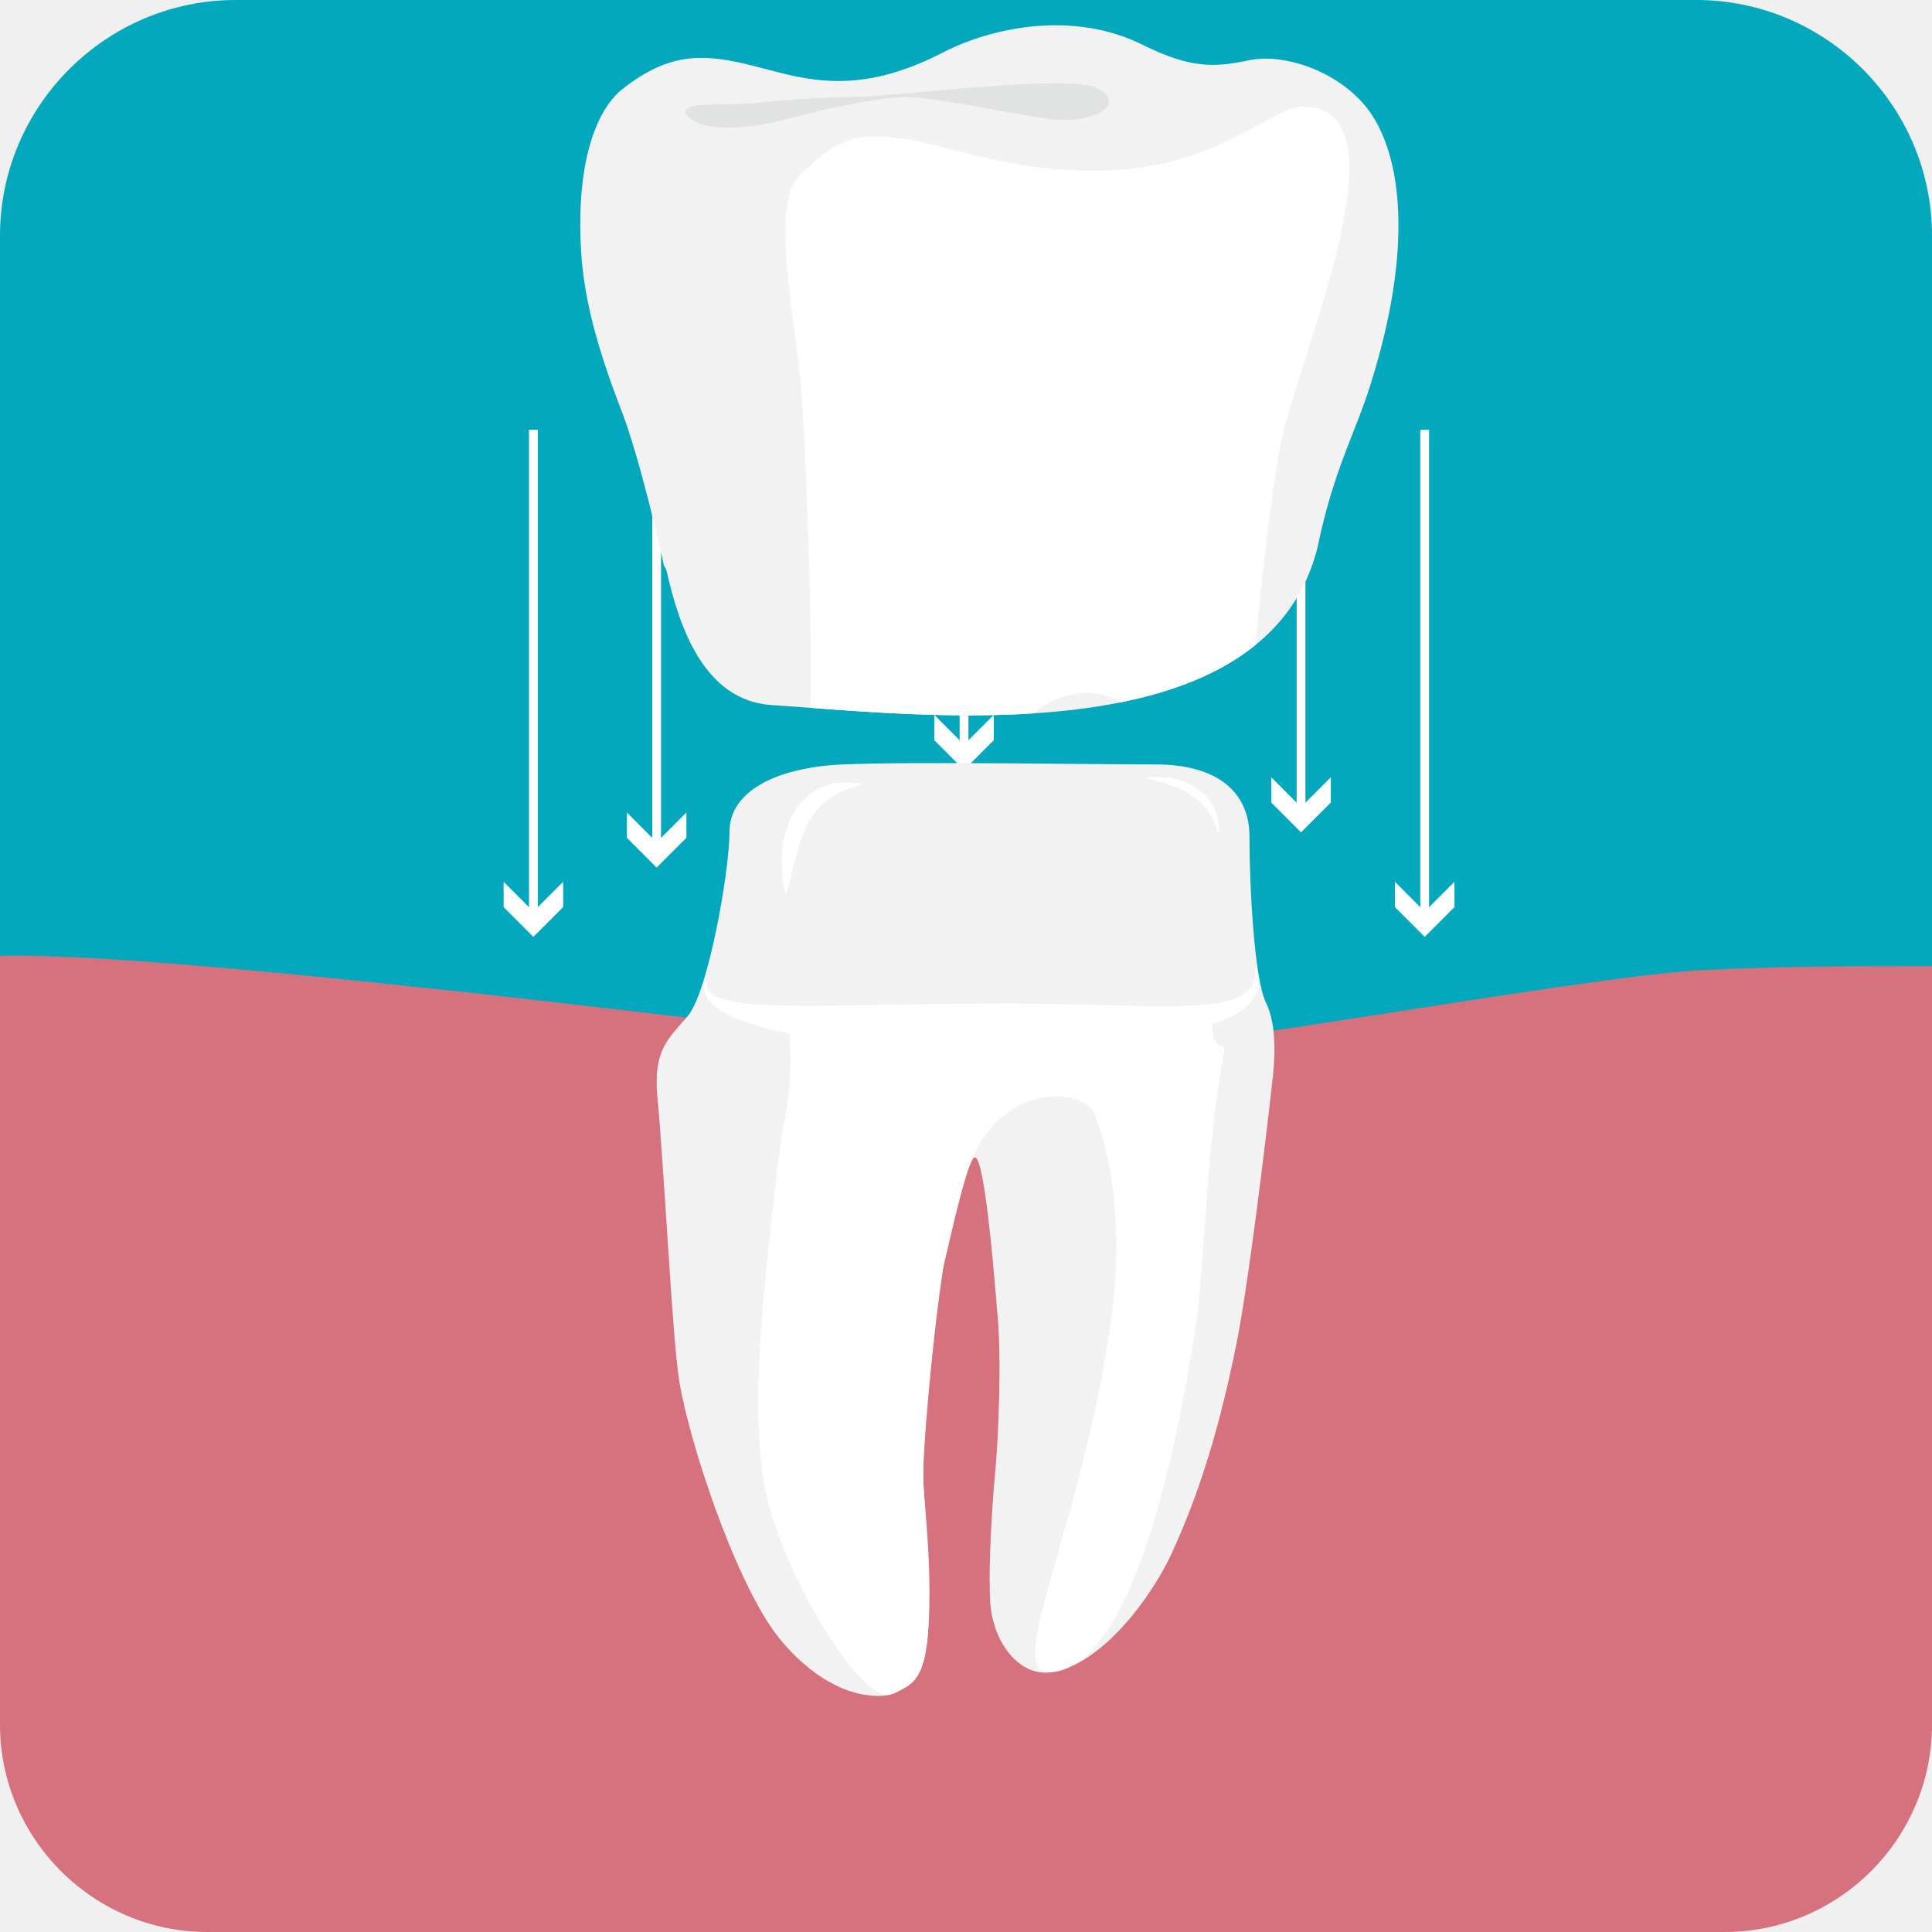
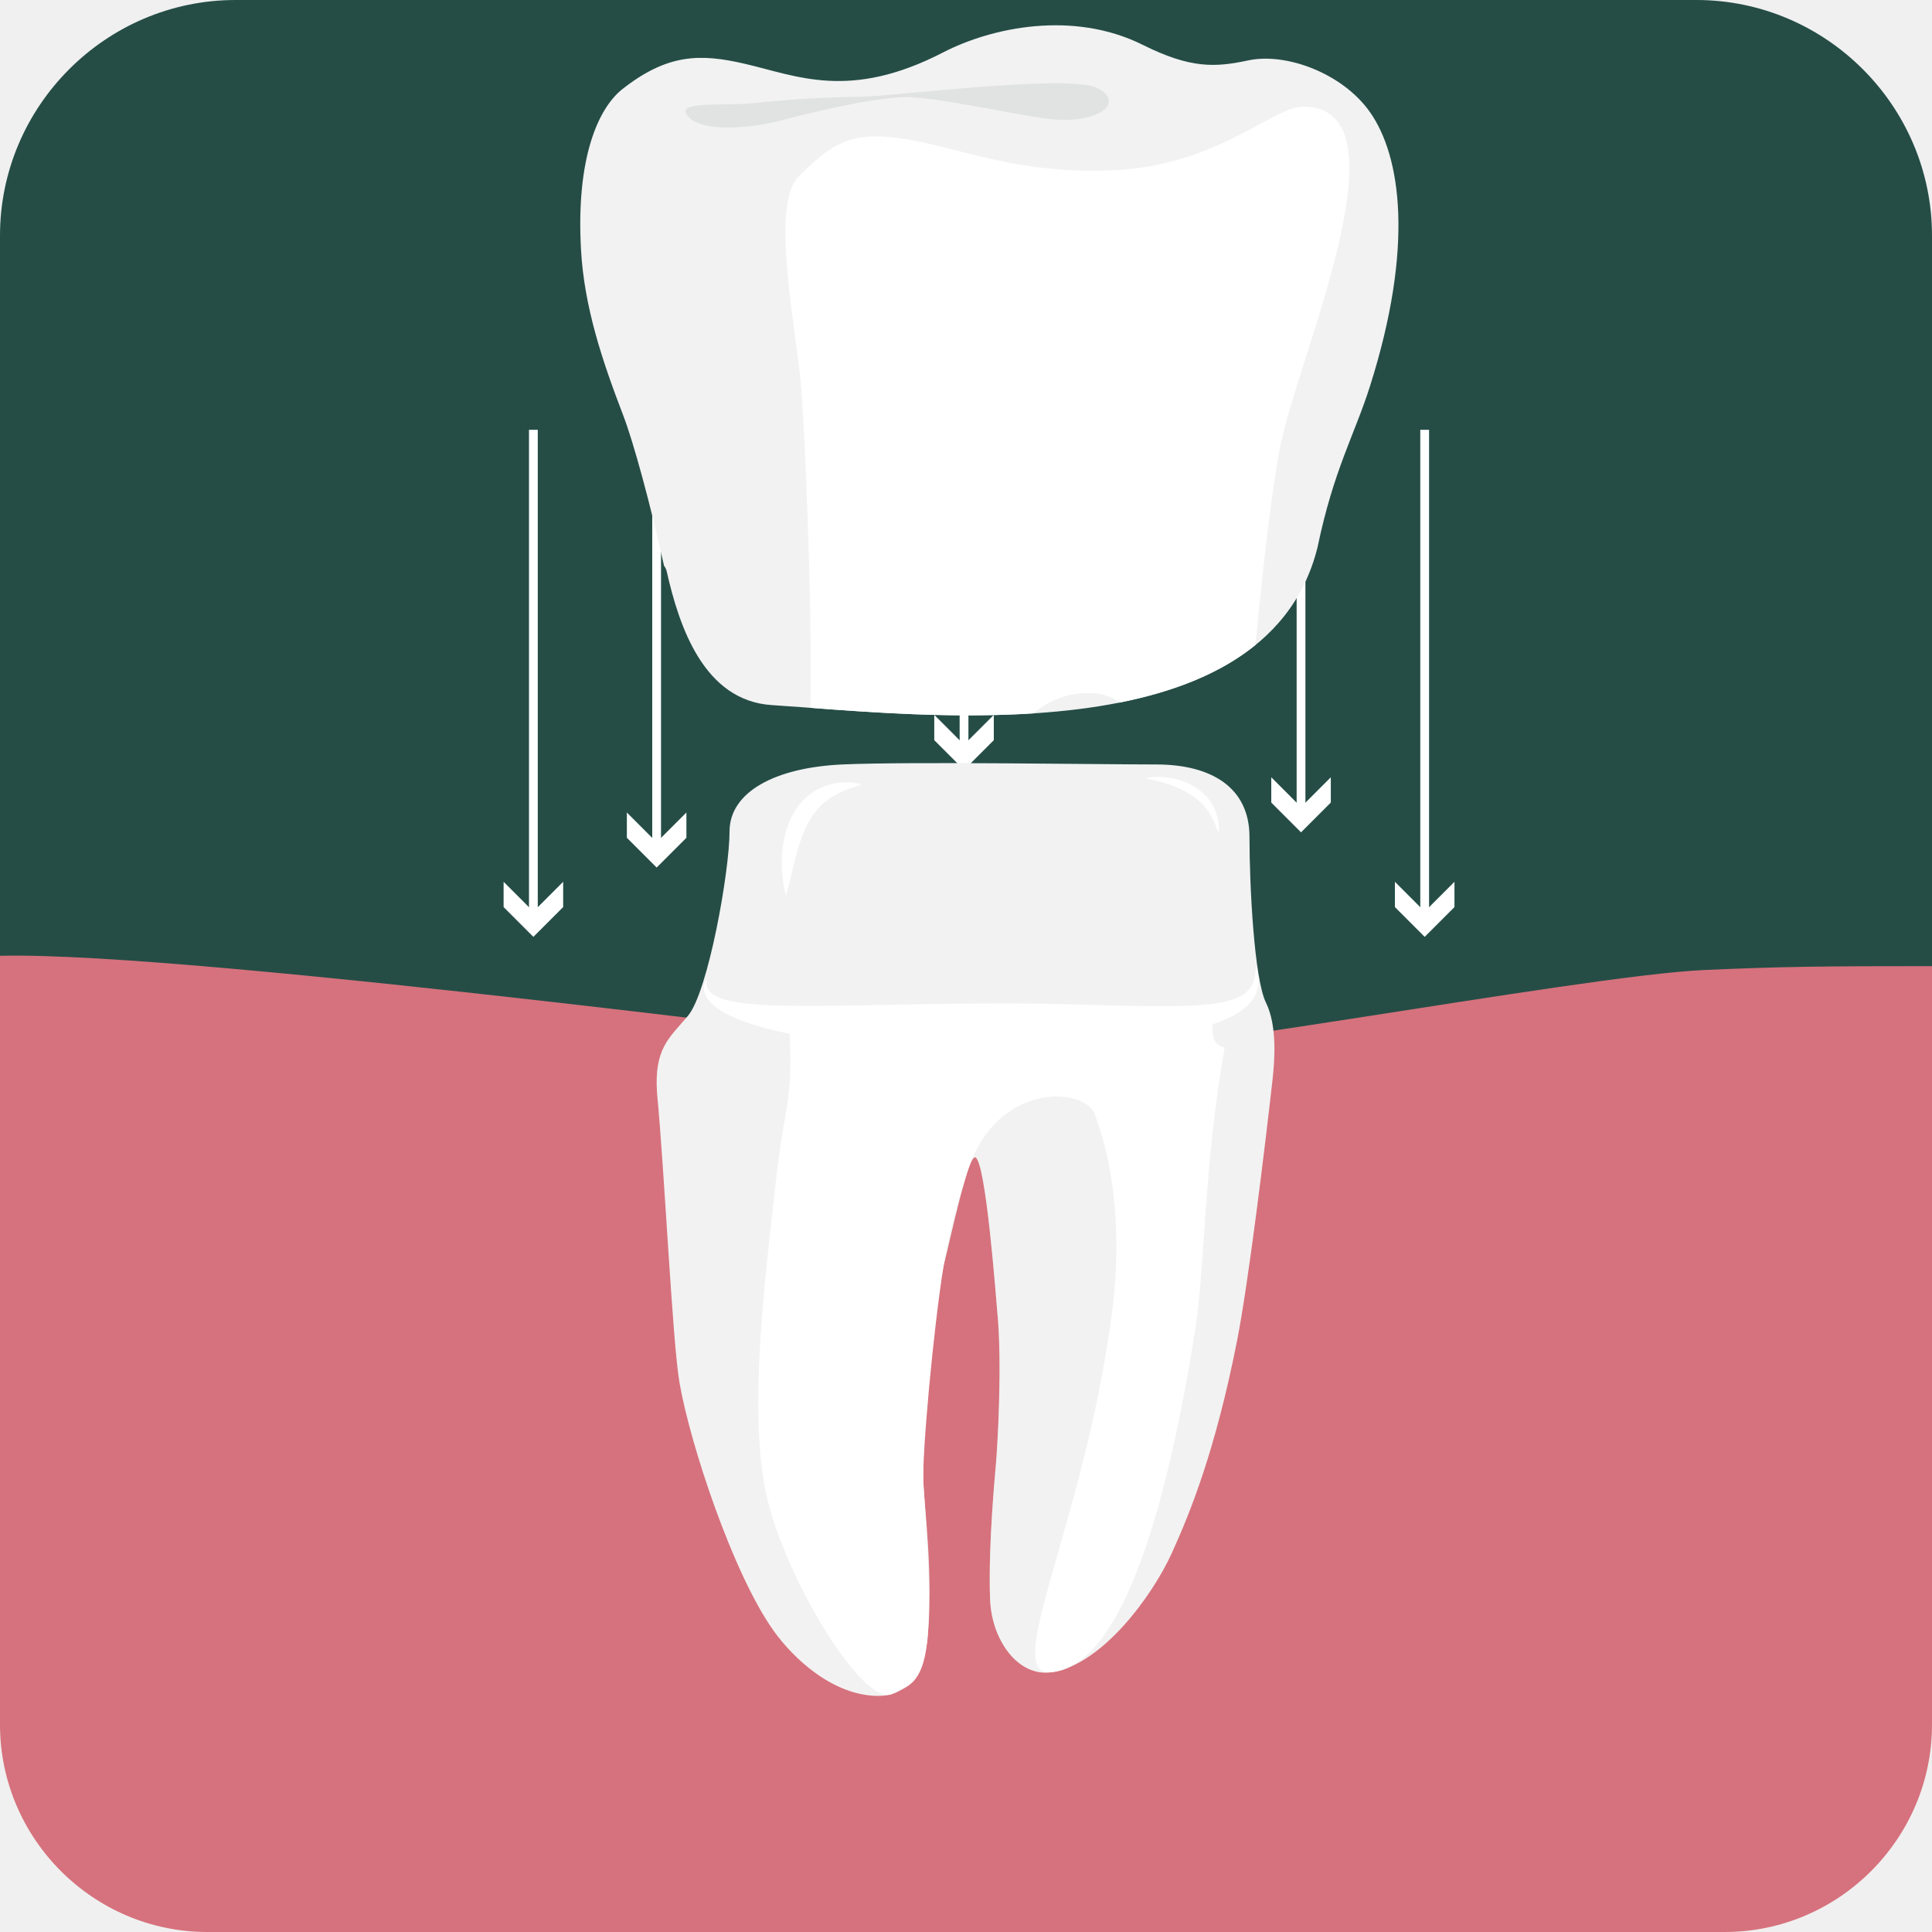
- <svg xmlns="http://www.w3.org/2000/svg" version="1.1" x="0px" y="0px" width="220px" height="220px" viewBox="0 0 220 220" enable-background="new 0 0 220 220" xml:space="preserve">
+ <svg xmlns="http://www.w3.org/2000/svg" version="1.1" id="Layer_1" x="0px" y="0px" width="220px" height="220px" viewBox="0 0 220 220" enable-background="new 0 0 220 220" xml:space="preserve">
  <g id="Background">
</g>
-   <g id="Layer_1">
+   <g>
+     <path fill="#254D46" d="M220,193.171C220,207.927,207.928,220,193.171,220H26.829C12.073,220,0,207.927,0,193.171V26.829   C0,12.073,12.073,0,26.829,0h166.342C207.928,0,220,12.073,220,26.829V193.171z" />
+   </g>
+   <g>
+     <line fill="none" x1="162.23" y1="48.943" x2="162.23" y2="106.682" />
    <g>
-       <path fill-rule="evenodd" clip-rule="evenodd" fill="#04A8BD" d="M220,193.171C220,207.927,207.927,220,193.171,220H26.829    C12.073,220,0,207.927,0,193.171V26.829C0,12.073,12.073,0,26.829,0h166.342C207.927,0,220,12.073,220,26.829V193.171z" />
+       <line fill="none" stroke="#FFFFFF" stroke-miterlimit="10" x1="162.23" y1="48.943" x2="162.23" y2="104.396" />
+       <g>
+         <polygon fill="#FFFFFF" points="158.841,100.412 162.23,103.805 165.622,100.412 165.622,103.291 162.23,106.682      158.841,103.291    " />
+       </g>
+     </g>
+   </g>
+   <g>
+     <line fill="none" x1="60.737" y1="48.943" x2="60.737" y2="106.682" />
+     <g>
+       <line fill="none" stroke="#FFFFFF" stroke-miterlimit="10" x1="60.737" y1="48.943" x2="60.737" y2="104.396" />
+       <g>
+         <polygon fill="#FFFFFF" points="57.347,100.412 60.737,103.805 64.128,100.412 64.128,103.291 60.737,106.682 57.347,103.291         " />
+       </g>
+     </g>
+   </g>
+   <g>
+     <line fill="none" x1="74.772" y1="41.051" x2="74.772" y2="98.789" />
+     <g>
+       <line fill="none" stroke="#FFFFFF" stroke-miterlimit="10" x1="74.772" y1="41.051" x2="74.772" y2="96.503" />
+       <g>
+         <polygon fill="#FFFFFF" points="71.382,92.52 74.772,95.912 78.163,92.52 78.163,95.398 74.772,98.789 71.382,95.398    " />
+       </g>
+     </g>
+   </g>
+   <g>
+     <line fill="none" x1="109.776" y1="29.936" x2="109.776" y2="87.674" />
+     <g>
+       <line fill="none" stroke="#FFFFFF" stroke-miterlimit="10" x1="109.776" y1="29.936" x2="109.776" y2="85.388" />
+       <g>
+         <polygon fill="#FFFFFF" points="106.386,81.404 109.776,84.797 113.167,81.404 113.167,84.283 109.776,87.674 106.386,84.283         " />
+       </g>
+     </g>
+   </g>
+   <g>
+     <line fill="none" x1="148.15" y1="37.041" x2="148.15" y2="94.779" />
+     <g>
+       <line fill="none" stroke="#FFFFFF" stroke-miterlimit="10" x1="148.15" y1="37.041" x2="148.15" y2="92.493" />
+       <g>
+         <polygon fill="#FFFFFF" points="144.762,88.51 148.15,91.902 151.542,88.51 151.542,91.389 148.15,94.779 144.762,91.389    " />
+       </g>
+     </g>
+   </g>
+   <path fill="#D6727D" d="M194.205,110.449c-14.577,0.635-67.066,10.885-78.146,9.977C109,119.844,22.344,108.254,0,108.84v87.551  C0,209.375,10.625,220,23.61,220h172.781C209.377,220,220,209.375,220,196.391v-86.376  C207.145,110.014,202.818,110.074,194.205,110.449z" />
+   <g>
+     <g>
+       <g>
+         <path fill="#F2F2F2" d="M70.96,47.279c1.173,3.062,3.063,9.967,4.655,17.145c0.147,0.201,0.252,0.406,0.302,0.627     c1.415,6.287,4.23,14.754,11.993,15.24c16.188,1.018,56.094,6.211,62.119-17.965c0,0,0,0,0-0.002     c1.854-8.898,4.199-12.75,5.982-18.375c5.01-15.805,3.557-26.15-0.035-31.217c-3.125-4.404-9.537-6.775-13.842-5.854     c-3.797,0.812-6.572,0.938-12.027-1.779c-7.912-3.938-17.176-1.992-22.711,0.869C96.727,11.48,90.743,8.631,84.755,7.25     c-4.966-1.143-8.745-1.186-13.987,2.98c-2.637,2.182-5.175,7.697-4.613,18.113C66.512,35,68.619,41.174,70.96,47.279z" />
+       </g>
+     </g>
+     <path fill="#D1D2D3" fill-opacity="0.5" d="M78.255,13.148c1.608,2.088,7.604,1.395,10.812,0.539s9.898-2.457,13.597-2.625   c3.699-0.168,14.125,2.326,17.623,2.559c5.066,0.344,7.837-2.059,4.576-3.627c-3.262-1.57-23.125,0.967-26.712,1.018   c-3.587,0.051-7.836,0.234-12.343,0.734C82.547,12.107,76.932,11.432,78.255,13.148z" />
+     <g>
+       <path fill="#FFFFFF" d="M92.29,80.604c6.936,0.52,16.237,1.219,25.384,0.629c3.582-3.004,8.078-2.732,9.801-1.229    c5.93-1.176,11.354-3.207,15.479-6.551c0.898-9.156,1.882-17.889,2.855-22.742c2.074-10.334,14.949-38.754,2.457-38.566    c-3.312,0.053-9.853,6.854-21.879,7.258c-12.027,0.404-18.131-3.174-25.193-3.805c-4.854-0.436-7.008,1.256-10.285,4.543    c-3.277,3.285-0.125,17.818,0.348,24.291C91.63,49.586,92.498,67.783,92.29,80.604z" />
+     </g>
+   </g>
+   <g>
+     <g>
+       <polygon fill="#D1D2D3" fill-opacity="0.5" points="109.776,134.699 109.776,134.701 109.776,134.697   " />
+       <path fill="#D1D2D3" fill-opacity="0.5" d="M111.038,131.785c1.221,0.211,2.396,16.285,2.515,17.477    c0.613,6.16-0.002,15.818-0.131,17.254c-0.773,8.474-0.773,13.15-0.681,15.594c0.057,1.421,0.368,2.777,0.875,3.974    c4.351-1.937,6.903-8.322,7.897-11.701c1.156-3.934,4.627-19.666,5.32-23.834c0.693-4.162,0.693-17.353-1.389-22.211    c-2.084-4.858-5.782-4.164-9.254-3.008c-2.743,0.914-4.039,3.274-5.348,6.565C110.914,131.816,110.979,131.775,111.038,131.785z" />
+     </g>
+     <path fill="#F2F2F2" d="M144.895,123.037c0.229-2.059,0.597-6.154-0.738-8.863c-1.334-2.711-1.877-13.242-1.877-18.881   s-4.369-8.242-10.617-8.242c-6.247,0-28.111-0.348-35.746,0c-7.637,0.346-12.843,3.123-12.843,7.635   c0,4.514-2.43,18.283-4.754,21.014c-2.152,2.528-3.843,3.721-3.503,8.771c0.853,8.805,1.751,28.361,2.562,32.998   c1.217,7.021,6.075,21.684,10.675,28.172c2.222,3.135,6.767,7.478,11.984,7.476c2.506,0,4.588-1.468,5.542-6.152   c0.78-7.375-0.382-15.862-0.43-18.086c-0.148-6.851,1.174-20.305,2.308-24.782c0.854-3.375,2.757-12.449,3.582-12.31   c1.221,0.211,2.396,16.285,2.516,17.478c0.612,6.159-0.002,15.817-0.132,17.254c-0.772,8.473-0.772,13.149-0.681,15.594   c0.183,4.766,3.249,8.844,6.961,8.312c5.852-0.84,11.588-8.838,13.732-13.571c2.086-4.604,4.939-11.58,7.424-24.15   C142.165,146.094,144.04,130.646,144.895,123.037L144.895,123.037z" />
+     <path fill="#FFFFFF" d="M134.207,115.02c-6.479,0.854-30.426-0.348-38.061,0c-2.868,0.131-2.146,1.188-6.247,1.652   c0.403,9.436-0.454,8.049-1.556,17.912c-1.242,11.107-3.157,26.146-1.074,35.633c2.083,9.487,11.106,24.295,14.343,22.668   c1.678-0.838,3.424-1.031,3.966-5.922c0.505-4.562-0.128-13.701-0.43-18.086c-0.198-2.875,1.131-17.541,2.308-24.783   c0.743-4.568,1.82-7.668,2.558-10.197c3.171-10.881,13.483-10.108,14.63-7.055c2.816,7.506,2.879,16.045,1.924,23.078   c-3.264,24.051-12.625,40.979-6.865,40.502c8.417-0.703,13.467-20.467,16.389-38.945c1.158-7.322,0.947-18.516,3.358-32.213   C136.404,118.641,140.4,114.203,134.207,115.02z" />
+     <g>
+       <path fill="#FFFFFF" d="M80.484,111.457c0.014-0.007-0.079,0.289-0.01,0.748c0.064,0.477,0.484,0.984,1.254,1.326    c1.559,0.686,4.184,0.896,7.303,0.976c3.133,0.077,6.818,0.009,10.779-0.062c3.961-0.074,8.199-0.154,12.454-0.176    c2.127-0.017,4.258,0.002,6.358,0.026c2.094,0.05,4.151,0.099,6.146,0.146c3.969,0.098,7.66,0.214,10.756,0.076    c1.541-0.082,2.947-0.189,4.105-0.49c1.148-0.301,2.078-0.723,2.584-1.361c0.525-0.619,0.686-1.348,0.74-1.83    c0.059-0.491,0.051-0.768,0.05-0.768c0,0,0.021,0.064,0.063,0.188c0.037,0.126,0.113,0.311,0.158,0.566    c0.086,0.49,0.246,1.328-0.205,2.328c-0.426,1.005-1.461,1.945-2.728,2.57c-1.269,0.648-2.75,1.152-4.371,1.534    c-3.246,0.771-7.028,1.198-11.055,1.492c-2.019,0.151-4.093,0.233-6.188,0.334c-2.099,0.075-4.234,0.147-6.375,0.169    c-2.14,0.027-4.284,0.025-6.398-0.027c-2.113-0.045-4.197-0.146-6.216-0.281c-4.036-0.281-7.815-0.769-11.034-1.493    c-1.609-0.365-3.076-0.796-4.353-1.3c-1.278-0.486-2.371-1.071-3.153-1.775c-0.389-0.348-0.697-0.738-0.853-1.139    c-0.163-0.396-0.167-0.768-0.12-1.034C80.299,111.657,80.502,111.469,80.484,111.457z" />
    </g>
    <g>
-       <line fill-rule="evenodd" clip-rule="evenodd" fill="#F2F2F2" x1="162.231" y1="48.943" x2="162.231" y2="106.682" />
-       <g>
-         <line fill="none" stroke="#FFFFFF" stroke-miterlimit="10" x1="162.231" y1="48.943" x2="162.231" y2="104.396" />
-         <g>
-           <polygon fill="#FFFFFF" points="158.841,100.412 162.231,103.805 165.622,100.412 165.622,103.291 162.231,106.682       158.841,103.291     " />
-         </g>
-       </g>
+       <path fill="#FFFFFF" d="M89.481,101.975c0,0-0.313-1.092-0.426-2.769c-0.022-0.42-0.05-0.878-0.028-1.362    c0.021-0.486,0.029-1.004,0.126-1.536c0.065-0.532,0.188-1.088,0.333-1.644c0.182-0.554,0.369-1.115,0.656-1.652    c0.249-0.545,0.621-1.051,0.992-1.522c0.203-0.227,0.413-0.445,0.625-0.653c0.216-0.205,0.47-0.366,0.697-0.543    c0.438-0.384,0.993-0.549,1.449-0.785c0.492-0.162,0.968-0.279,1.398-0.358c0.439-0.044,0.841-0.06,1.189-0.07    c0.348-0.01,0.654,0.063,0.9,0.089c0.492,0.074,0.764,0.137,0.764,0.137s-0.272,0.107-0.73,0.26    c-0.227,0.082-0.506,0.149-0.809,0.27c-0.3,0.134-0.63,0.281-0.988,0.416c-0.328,0.185-0.685,0.385-1.061,0.596    c-0.322,0.281-0.711,0.484-1.012,0.821c-0.155,0.161-0.332,0.3-0.475,0.479c-0.136,0.188-0.277,0.369-0.427,0.546    c-0.151,0.175-0.247,0.402-0.384,0.594c-0.139,0.193-0.25,0.408-0.35,0.632c-0.24,0.422-0.401,0.896-0.596,1.348    c-0.144,0.476-0.346,0.929-0.455,1.404c-0.279,0.931-0.475,1.844-0.678,2.631c-0.18,0.792-0.355,1.462-0.486,1.934    C89.576,101.705,89.481,101.975,89.481,101.975z" />
    </g>
    <g>
-       <line fill-rule="evenodd" clip-rule="evenodd" fill="#F2F2F2" x1="60.737" y1="48.943" x2="60.737" y2="106.682" />
-       <g>
-         <line fill="none" stroke="#FFFFFF" stroke-miterlimit="10" x1="60.737" y1="48.943" x2="60.737" y2="104.396" />
-         <g>
-           <polygon fill="#FFFFFF" points="57.347,100.412 60.737,103.805 64.128,100.412 64.128,103.291 60.737,106.682 57.347,103.291           " />
-         </g>
-       </g>
-     </g>
-     <g>
-       <line fill-rule="evenodd" clip-rule="evenodd" fill="#F2F2F2" x1="74.772" y1="41.051" x2="74.772" y2="98.789" />
-       <g>
-         <line fill="none" stroke="#FFFFFF" stroke-miterlimit="10" x1="74.772" y1="41.051" x2="74.772" y2="96.503" />
-         <g>
-           <polygon fill="#FFFFFF" points="71.382,92.52 74.772,95.912 78.163,92.52 78.163,95.398 74.772,98.789 71.382,95.398     " />
-         </g>
-       </g>
-     </g>
-     <g>
-       <line fill-rule="evenodd" clip-rule="evenodd" fill="#F2F2F2" x1="109.776" y1="29.936" x2="109.776" y2="87.674" />
-       <g>
-         <line fill="none" stroke="#FFFFFF" stroke-miterlimit="10" x1="109.776" y1="29.936" x2="109.776" y2="85.388" />
-         <g>
-           <polygon fill="#FFFFFF" points="106.386,81.404 109.776,84.797 113.167,81.404 113.167,84.283 109.776,87.674 106.386,84.283           " />
-         </g>
-       </g>
-     </g>
-     <g>
-       <line fill-rule="evenodd" clip-rule="evenodd" fill="#F2F2F2" x1="148.151" y1="37.041" x2="148.151" y2="94.779" />
-       <g>
-         <line fill="none" stroke="#FFFFFF" stroke-miterlimit="10" x1="148.151" y1="37.041" x2="148.151" y2="92.493" />
-         <g>
-           <polygon fill="#FFFFFF" points="144.761,88.51 148.151,91.902 151.542,88.51 151.542,91.389 148.151,94.779 144.761,91.389           " />
-         </g>
-       </g>
-     </g>
-     <path fill="#D6727D" d="M194.205,110.449c-14.577,0.635-67.067,10.885-78.146,9.977C109,119.844,22.344,108.254,0,108.84v87.551   C0,209.375,10.625,220,23.61,220H196.39c12.987,0,23.61-10.625,23.61-23.609v-86.377   C207.144,110.014,202.819,110.074,194.205,110.449z" />
-     <g>
-       <g>
-         <g>
-           <path fill-rule="evenodd" clip-rule="evenodd" fill="#F2F2F2" d="M70.96,47.279c1.173,3.062,3.063,9.967,4.655,17.145      c0.147,0.201,0.252,0.406,0.302,0.627c1.415,6.287,4.23,14.754,11.993,15.24c16.188,1.018,56.094,6.211,62.119-17.965      c0,0,0,0,0-0.002c1.854-8.898,4.199-12.75,5.983-18.375c5.009-15.805,3.556-26.15-0.036-31.217      c-3.125-4.404-9.537-6.775-13.841-5.854c-3.797,0.812-6.573,0.938-12.028-1.779c-7.911-3.938-17.175-1.992-22.711,0.869      C96.727,11.48,90.743,8.631,84.755,7.25c-4.966-1.143-8.745-1.186-13.987,2.98c-2.637,2.182-5.175,7.697-4.613,18.113      C66.512,35,68.619,41.174,70.96,47.279z" />
-         </g>
-       </g>
-       <path fill="#D1D2D3" fill-opacity="0.5" d="M78.255,13.148c1.608,2.088,7.604,1.395,10.812,0.539s9.898-2.457,13.597-2.625    c3.699-0.168,14.125,2.326,17.623,2.559c5.066,0.344,7.837-2.059,4.576-3.627c-3.262-1.57-23.125,0.967-26.712,1.018    s-7.836,0.234-12.343,0.734C82.547,12.107,76.932,11.432,78.255,13.148z" />
-       <g>
-         <path fill-rule="evenodd" clip-rule="evenodd" fill="#FFFFFF" d="M92.29,80.604c6.936,0.52,16.237,1.219,25.384,0.629     c3.582-3.004,8.078-2.732,9.801-1.229c5.93-1.176,11.353-3.207,15.478-6.551c0.898-9.156,1.882-17.889,2.856-22.742     c2.074-10.334,14.949-38.754,2.456-38.566c-3.311,0.053-9.852,6.854-21.878,7.258c-12.028,0.404-18.131-3.174-25.193-3.805     c-4.854-0.436-7.008,1.256-10.285,4.543c-3.277,3.285-0.125,17.818,0.348,24.291C91.63,49.586,92.498,67.783,92.29,80.604z" />
-       </g>
-     </g>
-     <g>
-       <g>
-         <polygon fill-rule="evenodd" clip-rule="evenodd" fill="#D1D2D3" fill-opacity="0.5" points="109.776,134.699 109.776,134.701      109.776,134.697    " />
-         <path fill-rule="evenodd" clip-rule="evenodd" fill="#D1D2D3" fill-opacity="0.5" d="M111.038,131.785     c1.221,0.211,2.396,16.285,2.515,17.477c0.613,6.16-0.002,15.818-0.131,17.254c-0.773,8.473-0.773,13.15-0.681,15.594     c0.057,1.42,0.368,2.777,0.875,3.973c4.351-1.936,6.904-8.322,7.897-11.701c1.157-3.934,4.627-19.666,5.321-23.834     c0.694-4.162,0.694-17.352-1.389-22.211s-5.782-4.164-9.254-3.008c-2.743,0.914-4.039,3.275-5.347,6.566     C110.914,131.816,110.979,131.775,111.038,131.785z" />
-       </g>
-       <path fill-rule="evenodd" clip-rule="evenodd" fill="#F2F2F2" d="M144.895,123.037c0.229-2.059,0.596-6.154-0.739-8.863    c-1.334-2.711-1.877-13.242-1.877-18.881s-4.369-8.242-10.617-8.242c-6.247,0-28.111-0.348-35.746,0    c-7.637,0.346-12.843,3.123-12.843,7.635c0,4.514-2.43,18.283-4.754,21.014c-2.152,2.529-3.843,3.721-3.503,8.771    c0.853,8.805,1.751,28.361,2.562,32.998c1.217,7.021,6.075,21.684,10.675,28.172c2.222,3.135,6.767,7.477,11.984,7.475    c2.506,0,4.588-1.467,5.542-6.152c0.78-7.375-0.382-15.863-0.43-18.086c-0.148-6.85,1.174-20.305,2.308-24.783    c0.854-3.375,2.757-12.449,3.582-12.309c1.221,0.211,2.396,16.285,2.515,17.477c0.613,6.16-0.002,15.818-0.131,17.254    c-0.773,8.473-0.773,13.15-0.681,15.594c0.183,4.766,3.249,8.844,6.961,8.312c5.851-0.84,11.588-8.838,13.733-13.572    c2.086-4.604,4.939-11.58,7.423-24.15C142.165,146.094,144.04,130.646,144.895,123.037L144.895,123.037z" />
-       <path fill-rule="evenodd" clip-rule="evenodd" fill="#FFFFFF" d="M134.207,115.02c-6.479,0.854-30.426-0.348-38.061,0    c-2.868,0.131-2.146,1.188-6.247,1.652c0.403,9.436-0.454,8.049-1.556,17.912c-1.242,11.107-3.157,26.146-1.074,35.633    s11.106,24.295,14.343,22.668c1.678-0.838,3.424-1.031,3.966-5.922c0.505-4.562-0.128-13.701-0.43-18.086    c-0.198-2.875,1.131-17.541,2.308-24.783c0.743-4.568,1.82-7.668,2.558-10.197c3.171-10.881,13.483-10.109,14.63-7.055    c2.817,7.506,2.879,16.045,1.925,23.078c-3.264,24.051-12.625,40.979-6.866,40.502c8.417-0.703,13.467-20.467,16.389-38.945    c1.158-7.322,0.947-18.516,3.358-32.213C136.405,118.641,140.401,114.203,134.207,115.02z" />
-       <g>
-         <path fill="#FFFFFF" d="M80.484,111.457c0.014-0.007-0.079,0.289-0.01,0.748c0.064,0.477,0.484,0.984,1.254,1.326     c1.559,0.686,4.184,0.897,7.303,0.976c3.133,0.077,6.818,0.009,10.779-0.062c3.961-0.074,8.199-0.154,12.453-0.176     c2.127-0.016,4.258,0.002,6.359,0.027c2.094,0.05,4.152,0.099,6.146,0.146c3.969,0.097,7.66,0.213,10.756,0.076     c1.541-0.083,2.947-0.19,4.105-0.491c1.149-0.301,2.078-0.723,2.584-1.361c0.526-0.619,0.686-1.348,0.74-1.83     c0.059-0.491,0.051-0.768,0.05-0.768c0,0,0.021,0.064,0.063,0.188c0.038,0.126,0.114,0.311,0.158,0.566     c0.086,0.491,0.246,1.329-0.204,2.328c-0.427,1.005-1.462,1.945-2.728,2.571c-1.268,0.648-2.75,1.152-4.371,1.534     c-3.246,0.771-7.029,1.198-11.055,1.492c-2.018,0.152-4.092,0.234-6.188,0.334c-2.099,0.075-4.234,0.147-6.375,0.169     c-2.14,0.027-4.284,0.026-6.398-0.028c-2.113-0.044-4.197-0.145-6.216-0.28c-4.036-0.282-7.815-0.769-11.034-1.494     c-1.609-0.365-3.076-0.796-4.353-1.3c-1.278-0.486-2.371-1.071-3.153-1.775c-0.389-0.348-0.697-0.738-0.853-1.138     c-0.163-0.396-0.167-0.768-0.12-1.035C80.299,111.657,80.502,111.469,80.484,111.457z" />
-       </g>
-       <g>
-         <path fill="#FFFFFF" d="M89.481,101.975c0,0-0.313-1.092-0.426-2.769c-0.022-0.42-0.05-0.878-0.028-1.362     c0.021-0.486,0.029-1.004,0.126-1.536c0.065-0.532,0.188-1.088,0.333-1.644c0.182-0.554,0.369-1.115,0.656-1.652     c0.249-0.545,0.621-1.051,0.992-1.522c0.203-0.227,0.413-0.445,0.625-0.653c0.216-0.205,0.47-0.366,0.697-0.543     c0.438-0.384,0.993-0.549,1.449-0.785c0.492-0.162,0.968-0.279,1.398-0.358c0.439-0.044,0.841-0.06,1.189-0.07     c0.348-0.01,0.654,0.063,0.9,0.089c0.492,0.074,0.764,0.137,0.764,0.137s-0.272,0.107-0.73,0.26     c-0.227,0.082-0.506,0.149-0.809,0.27c-0.3,0.134-0.63,0.281-0.988,0.416c-0.328,0.185-0.685,0.385-1.061,0.596     c-0.322,0.281-0.711,0.484-1.012,0.821c-0.155,0.161-0.332,0.3-0.475,0.479c-0.136,0.188-0.277,0.369-0.427,0.546     c-0.151,0.175-0.247,0.402-0.384,0.594c-0.139,0.193-0.25,0.408-0.35,0.632c-0.24,0.422-0.401,0.896-0.596,1.348     c-0.144,0.476-0.346,0.929-0.455,1.404c-0.279,0.931-0.475,1.844-0.678,2.631c-0.18,0.792-0.355,1.462-0.486,1.934     C89.576,101.705,89.481,101.975,89.481,101.975z" />
-       </g>
-       <g>
-         <path fill="#FFFFFF" d="M130.446,88.613c0,0,0.182-0.031,0.499-0.086c0.318-0.041,0.789-0.075,1.346-0.053     c0.556,0.036,1.215,0.104,1.895,0.312c0.34,0.097,0.69,0.219,1.032,0.375c0.341,0.159,0.681,0.338,1.005,0.553     c0.321,0.212,0.619,0.467,0.898,0.727c0.277,0.265,0.518,0.557,0.72,0.861c0.231,0.282,0.356,0.619,0.511,0.909     c0.134,0.302,0.213,0.606,0.299,0.875c0.059,0.279,0.092,0.538,0.125,0.763c0.042,0.223,0.014,0.428,0.02,0.589     c-0.006,0.325-0.02,0.507-0.02,0.507s-0.064-0.173-0.177-0.475c-0.06-0.147-0.1-0.333-0.195-0.53     c-0.087-0.195-0.185-0.416-0.292-0.657c-0.129-0.223-0.27-0.465-0.418-0.721c-0.182-0.232-0.332-0.498-0.553-0.726     c-0.193-0.25-0.439-0.461-0.678-0.688c-0.247-0.215-0.51-0.426-0.795-0.603c-1.115-0.761-2.445-1.212-3.467-1.507     c-0.516-0.135-0.947-0.243-1.261-0.314C130.626,88.654,130.446,88.613,130.446,88.613z" />
-       </g>
+       <path fill="#FFFFFF" d="M130.445,88.613c0,0,0.183-0.031,0.5-0.086c0.318-0.041,0.789-0.075,1.346-0.053    c0.557,0.036,1.215,0.104,1.895,0.312c0.34,0.097,0.69,0.219,1.032,0.375c0.341,0.159,0.681,0.338,1.005,0.553    c0.321,0.212,0.619,0.467,0.898,0.727c0.277,0.265,0.518,0.557,0.72,0.861c0.231,0.282,0.356,0.619,0.511,0.909    c0.135,0.302,0.213,0.606,0.299,0.875c0.06,0.279,0.093,0.538,0.125,0.763c0.043,0.223,0.015,0.428,0.021,0.589    c-0.006,0.325-0.021,0.507-0.021,0.507s-0.063-0.173-0.176-0.475c-0.061-0.146-0.101-0.333-0.195-0.53    c-0.088-0.195-0.186-0.416-0.293-0.657c-0.129-0.223-0.27-0.465-0.418-0.721c-0.182-0.232-0.332-0.498-0.553-0.726    c-0.193-0.25-0.438-0.461-0.678-0.688c-0.247-0.215-0.51-0.426-0.795-0.603c-1.115-0.761-2.445-1.212-3.467-1.507    c-0.516-0.135-0.947-0.243-1.262-0.314C130.626,88.654,130.445,88.613,130.445,88.613z" />
    </g>
  </g>
  <g id="Guides" display="none">
</g>
</svg>
